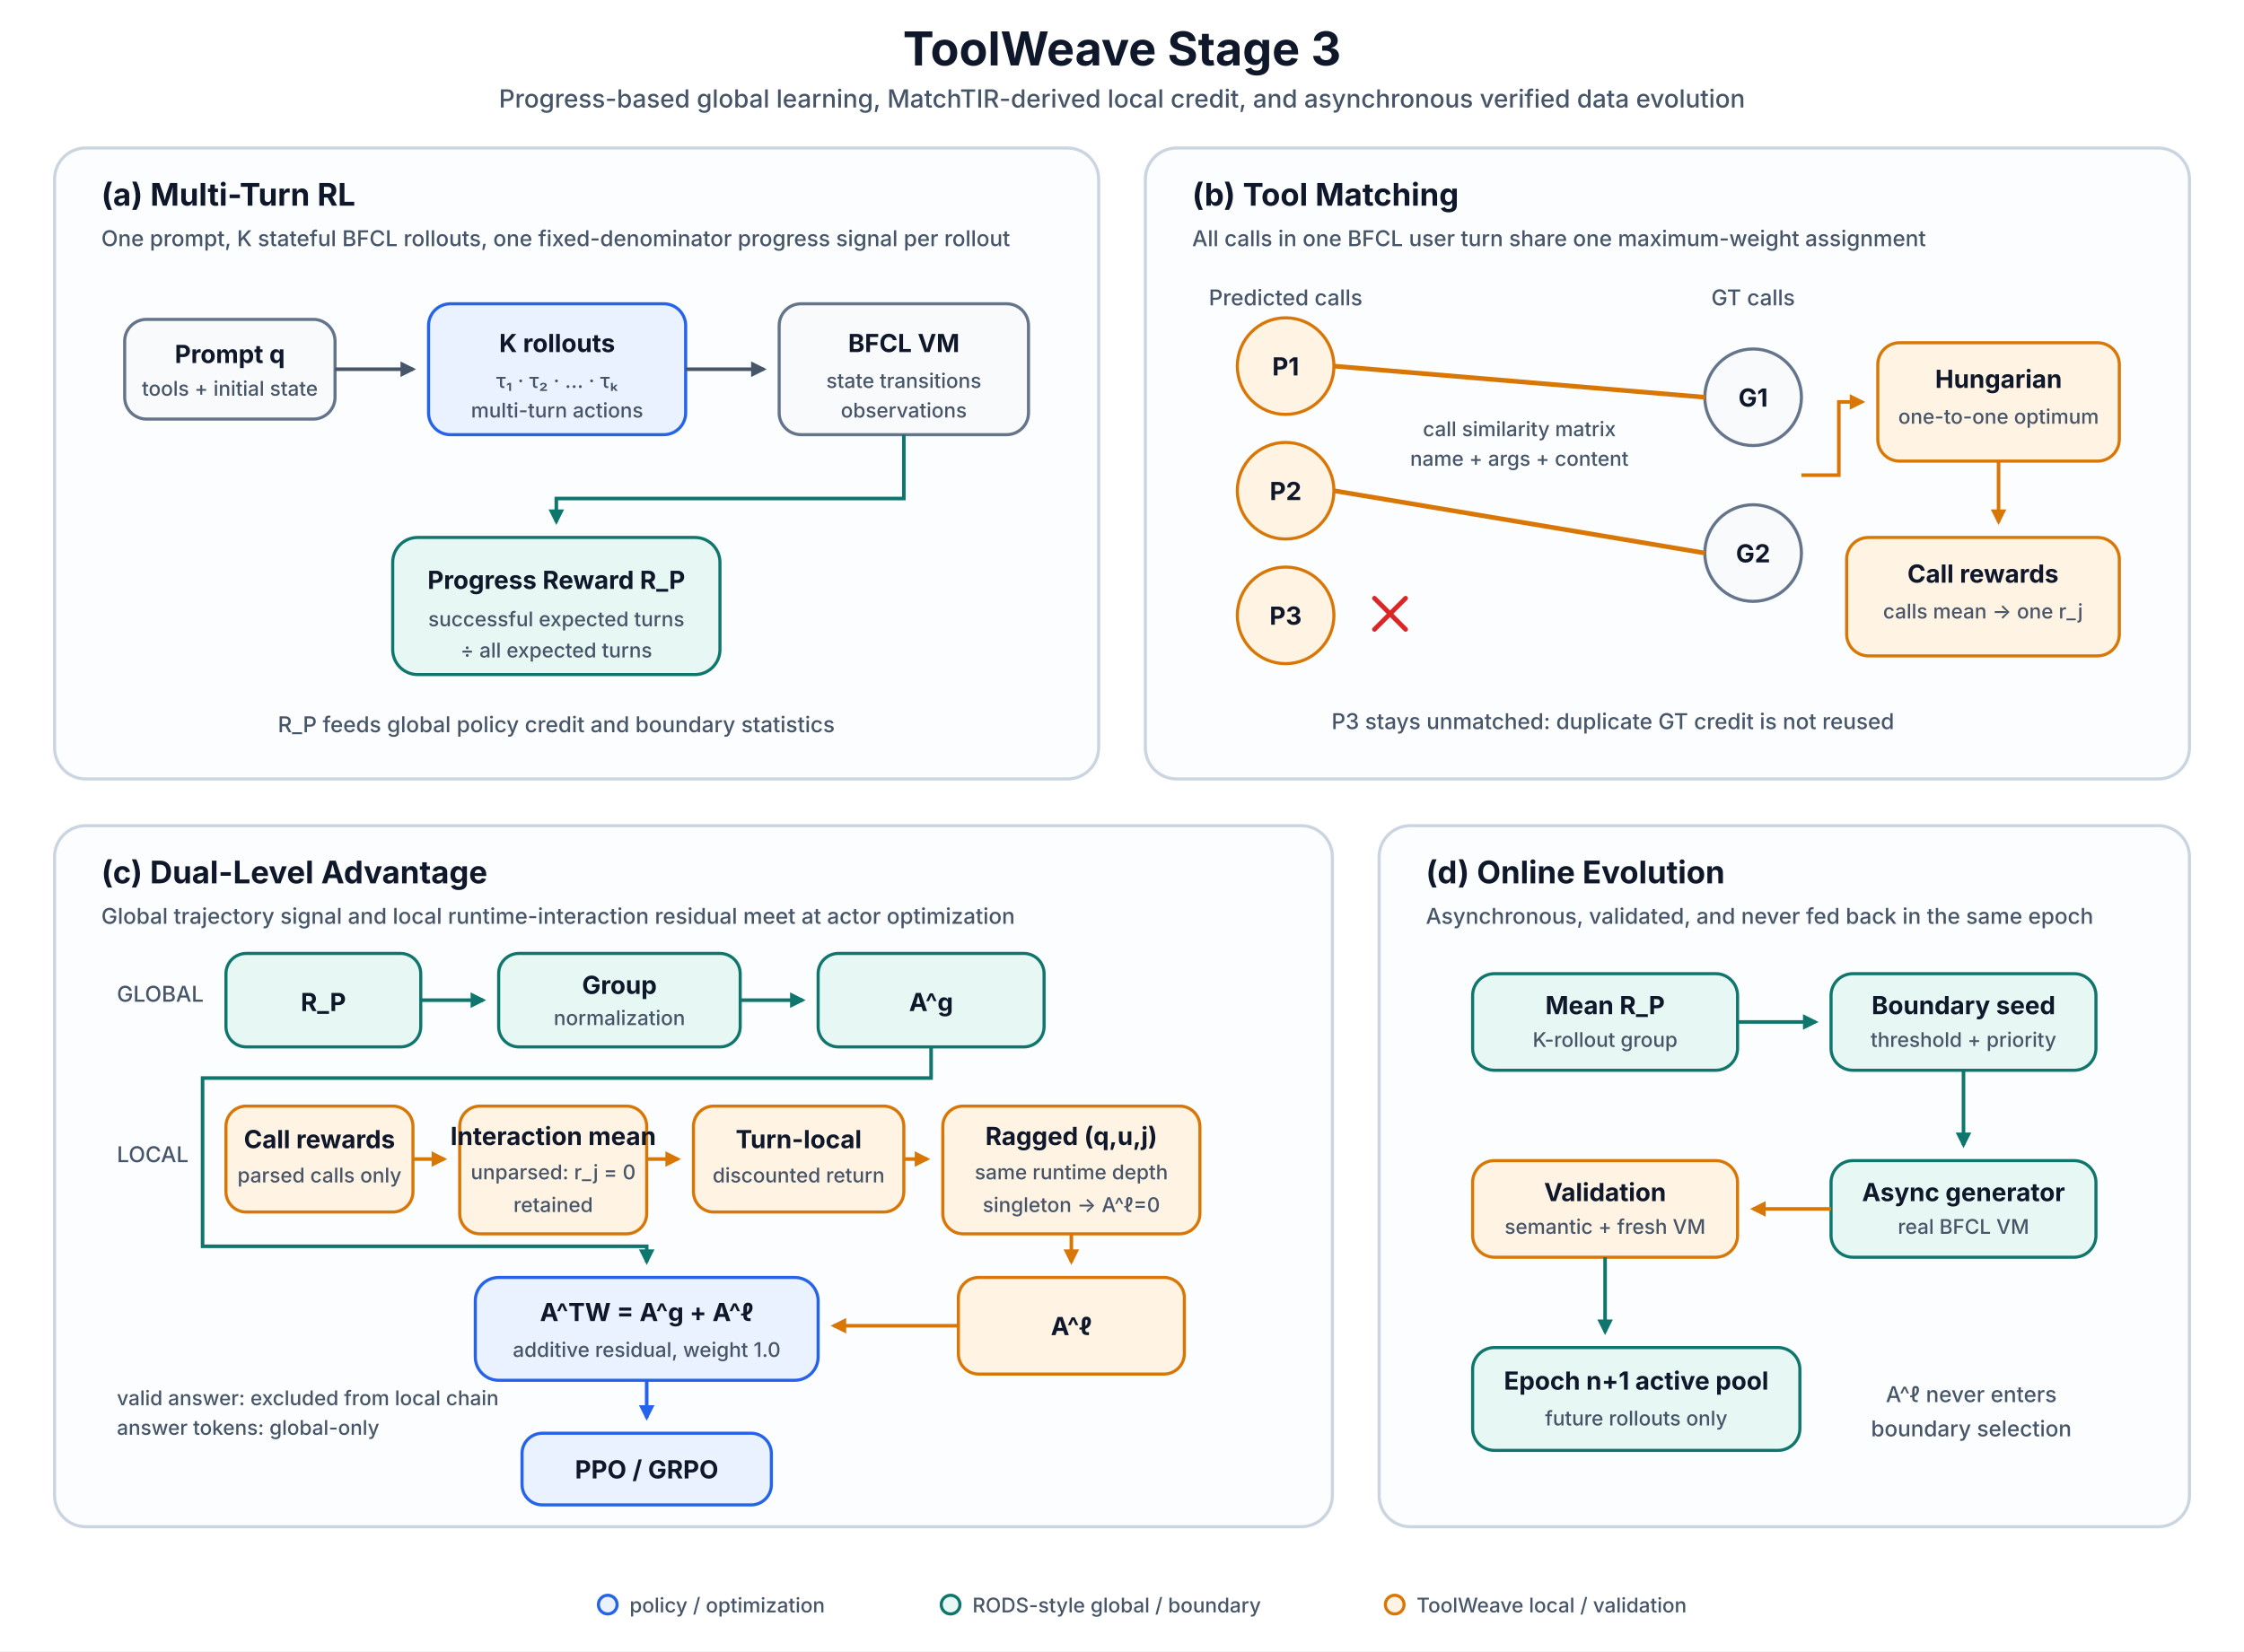
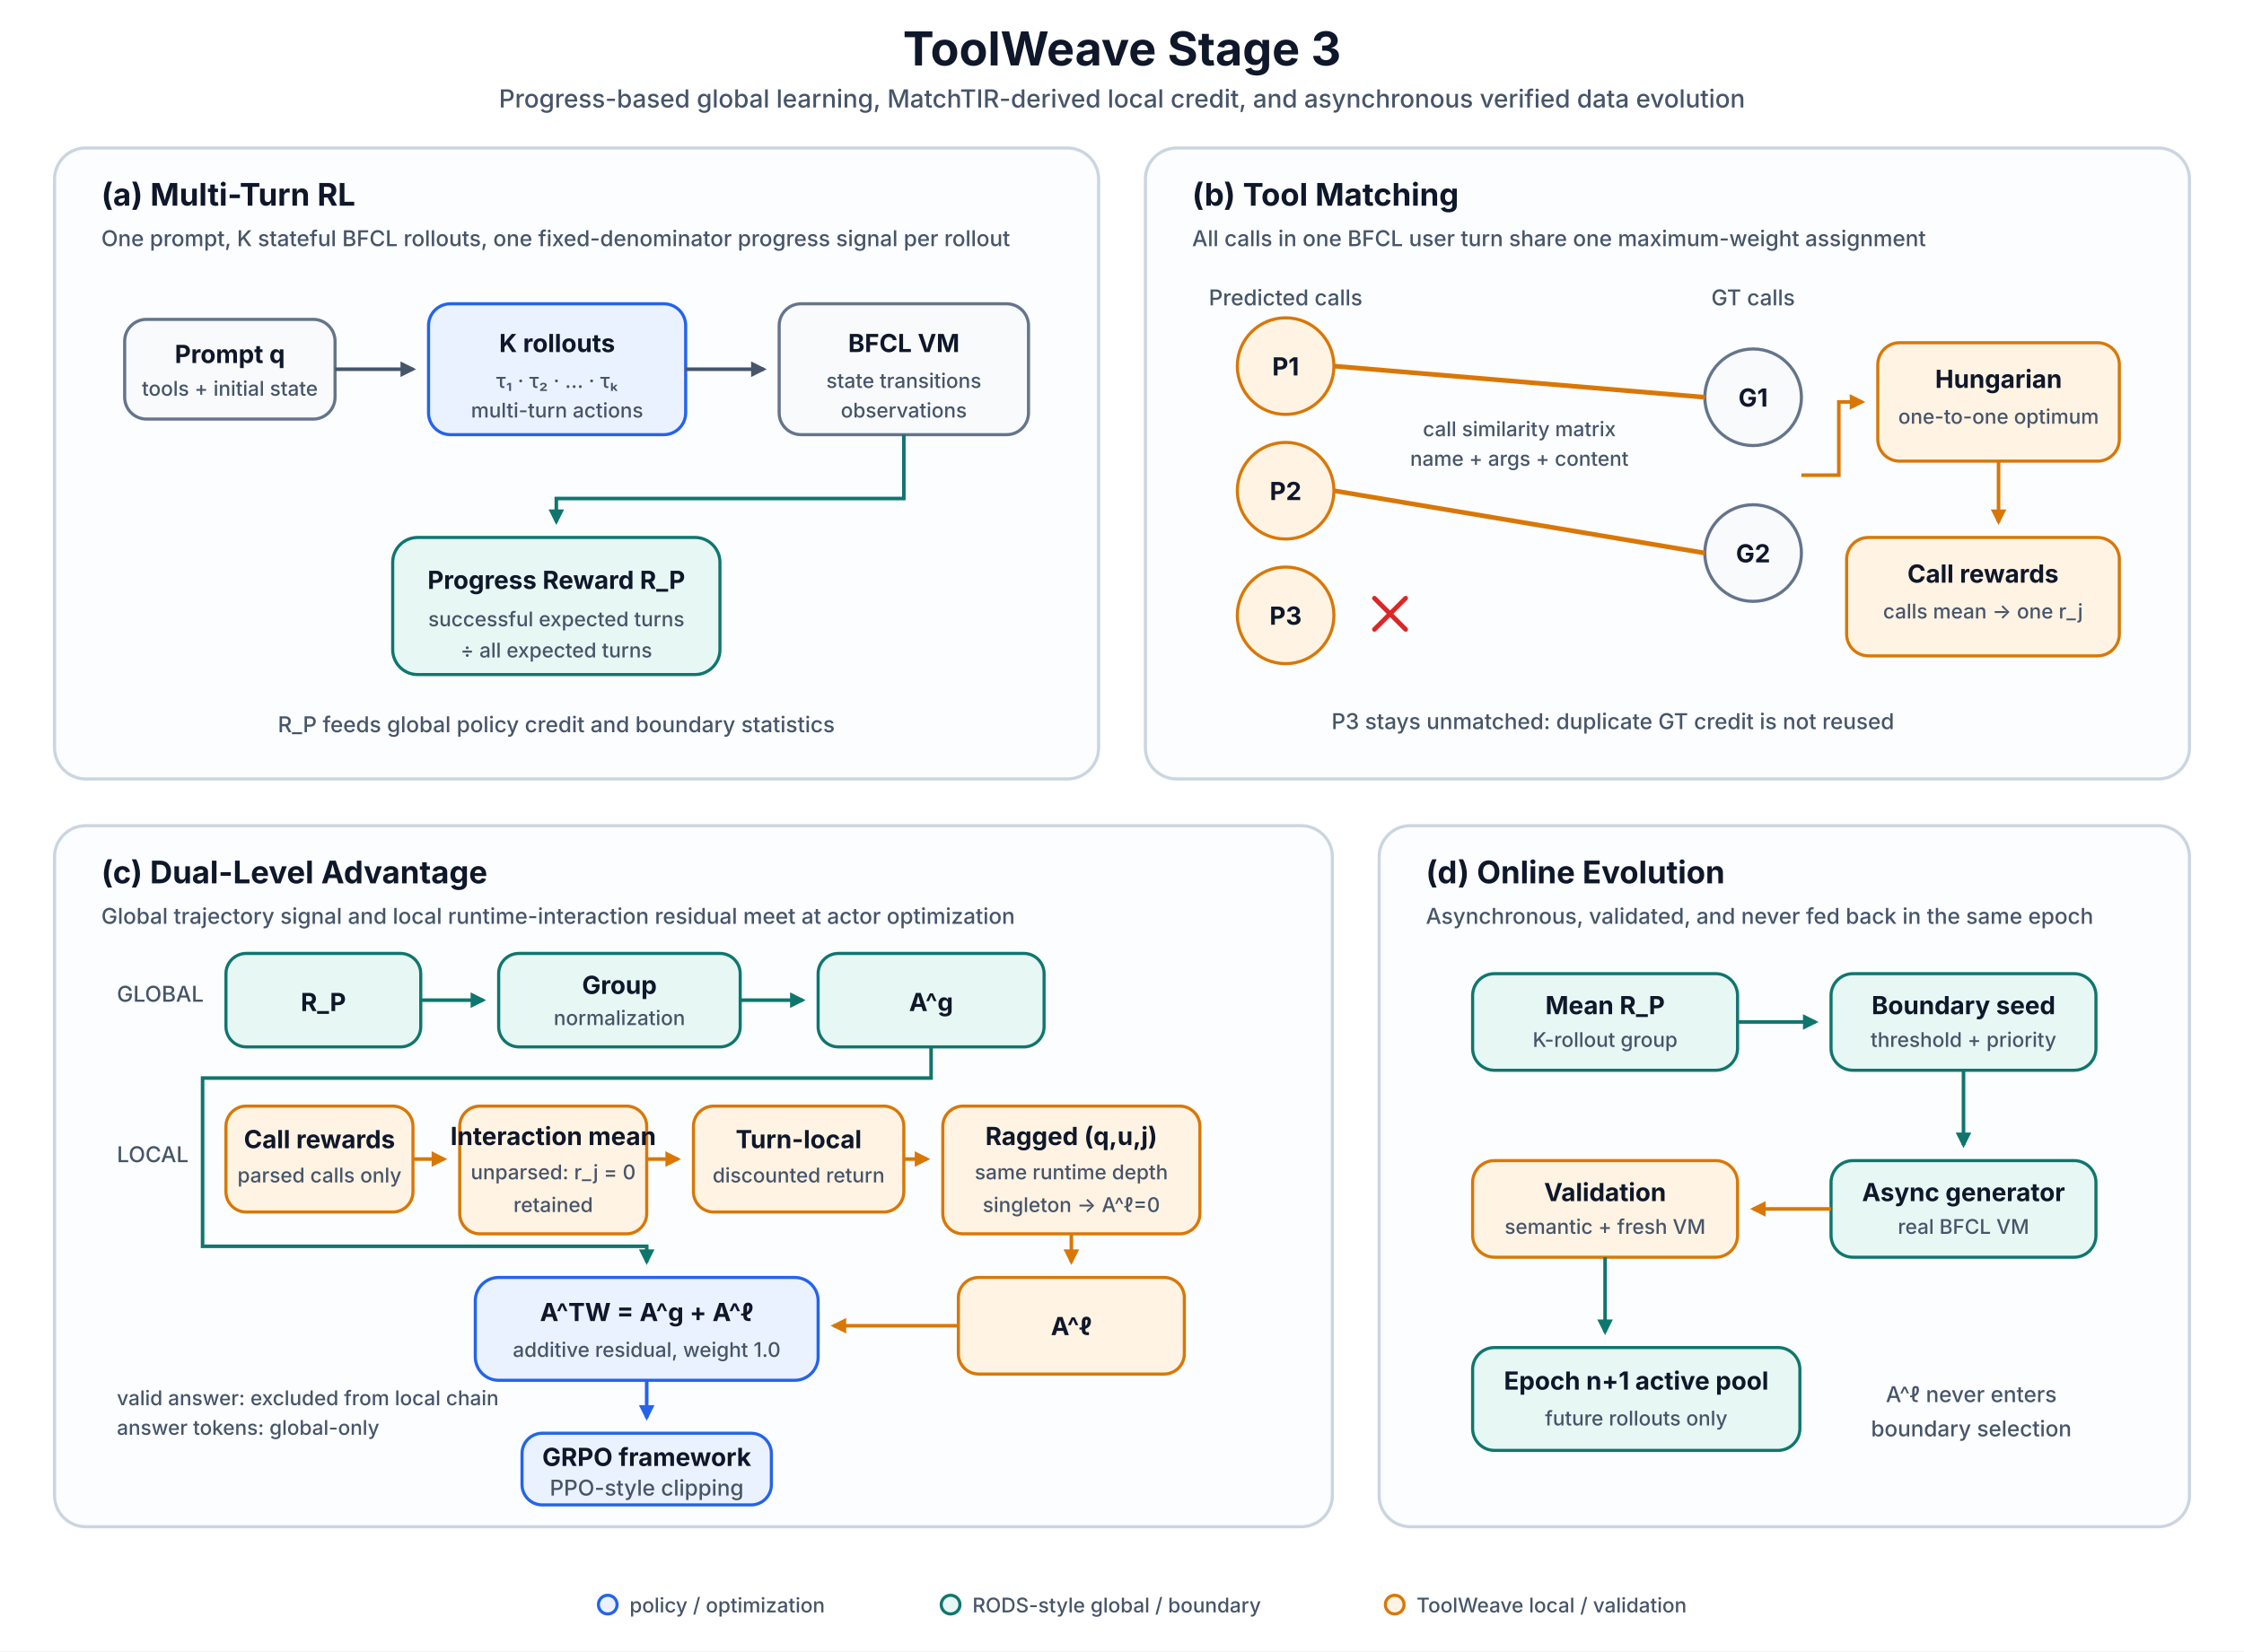
<svg xmlns="http://www.w3.org/2000/svg" width="1440" height="1060" viewBox="0 0 1440 1060" role="img" aria-labelledby="title desc">
  <defs>
    <style>
      .bg { fill: #ffffff; }
      .panel { fill: #fbfdff; stroke: #cbd5e1; stroke-width: 2; }
      .policy { fill: #eaf2ff; stroke: #2563eb; stroke-width: 2; }
      .rods { fill: #e6f7f4; stroke: #0f766e; stroke-width: 2; }
      .local { fill: #fff3e3; stroke: #d97706; stroke-width: 2; }
      .neutral { fill: #f8fafc; stroke: #64748b; stroke-width: 2; }
      .title { font-family: Inter, Arial, sans-serif; font-size: 30px; font-weight: 700; fill: #0f172a; }
      .subtitle { font-family: Inter, Arial, sans-serif; font-size: 16px; font-weight: 500; fill: #475569; }
      .panelTitle { font-family: Inter, Arial, sans-serif; font-size: 20px; font-weight: 700; fill: #0f172a; }
      .label { font-family: Inter, Arial, sans-serif; font-size: 16px; font-weight: 650; fill: #0f172a; }
      .small { font-family: Inter, Arial, sans-serif; font-size: 14px; font-weight: 500; fill: #475569; }
      .tiny { font-family: Inter, Arial, sans-serif; font-size: 13px; font-weight: 550; fill: #475569; }
      .arrow { fill: none; stroke: #475569; stroke-width: 2.3; marker-end: url(#arrow); }
      .blueArrow { fill: none; stroke: #2563eb; stroke-width: 2.3; marker-end: url(#arrowBlue); }
      .tealArrow { fill: none; stroke: #0f766e; stroke-width: 2.3; marker-end: url(#arrowTeal); }
      .orangeArrow { fill: none; stroke: #d97706; stroke-width: 2.3; marker-end: url(#arrowOrange); }
      .match { fill: none; stroke: #d97706; stroke-width: 3; }
      .unmatched { stroke: #dc2626; stroke-width: 3; stroke-linecap: round; }
    </style>
    <marker id="arrow" viewBox="0 0 10 10" markerWidth="10" markerHeight="10" refX="8" refY="5" orient="auto" markerUnits="userSpaceOnUse">
      <path d="M0,0 L10,5 L0,10 Z" fill="#475569" />
    </marker>
    <marker id="arrowBlue" viewBox="0 0 10 10" markerWidth="10" markerHeight="10" refX="8" refY="5" orient="auto" markerUnits="userSpaceOnUse">
      <path d="M0,0 L10,5 L0,10 Z" fill="#2563eb" />
    </marker>
    <marker id="arrowTeal" viewBox="0 0 10 10" markerWidth="10" markerHeight="10" refX="8" refY="5" orient="auto" markerUnits="userSpaceOnUse">
      <path d="M0,0 L10,5 L0,10 Z" fill="#0f766e" />
    </marker>
    <marker id="arrowOrange" viewBox="0 0 10 10" markerWidth="10" markerHeight="10" refX="8" refY="5" orient="auto" markerUnits="userSpaceOnUse">
      <path d="M0,0 L10,5 L0,10 Z" fill="#d97706" />
    </marker>
  </defs>
  <rect class="bg" x="0" y="0" width="1440" height="1060" />
  <text class="title" x="720" y="42" text-anchor="middle">ToolWeave Stage 3</text>
  <text class="subtitle" x="720" y="69" text-anchor="middle">Progress-based global learning, MatchTIR-derived local credit, and asynchronous verified data evolution</text>
  <rect class="panel" x="35" y="95" rx="20" ry="20" width="670" height="405" />
  <text class="panelTitle" x="65" y="132">(a) Multi-Turn RL</text>
  <text class="small" x="65" y="158">One prompt, K stateful BFCL rollouts, one fixed-denominator progress signal per rollout</text>
  <rect class="neutral" x="80" y="205" rx="14" ry="14" width="135" height="64" />
  <text class="label" x="147.5" y="233" text-anchor="middle">Prompt q</text>
  <text class="tiny" x="147.5" y="254" text-anchor="middle">tools + initial state</text>
  <rect class="policy" x="275" y="195" rx="14" ry="14" width="165" height="84" />
  <text class="label" x="357.5" y="226" text-anchor="middle">K rollouts</text>
  <text class="tiny" x="357.5" y="249" text-anchor="middle">τ₁ · τ₂ · … · τₖ</text>
  <text class="tiny" x="357.5" y="268" text-anchor="middle">multi-turn actions</text>
  <rect class="neutral" x="500" y="195" rx="14" ry="14" width="160" height="84" />
  <text class="label" x="580" y="226" text-anchor="middle">BFCL VM</text>
  <text class="tiny" x="580" y="249" text-anchor="middle">state transitions</text>
  <text class="tiny" x="580" y="268" text-anchor="middle">observations</text>
  <path class="arrow" d="M215 237 H265" />
  <path class="arrow" d="M440 237 H490" />
  <rect class="rods" x="252" y="345" rx="16" ry="16" width="210" height="88" />
  <text class="label" x="357" y="378" text-anchor="middle">Progress Reward R_P</text>
  <text class="tiny" x="357" y="402" text-anchor="middle">successful expected turns</text>
  <text class="tiny" x="357" y="422" text-anchor="middle">÷ all expected turns</text>
  <path class="tealArrow" d="M580 279 V320 H357 V335" />
  <text class="small" x="357" y="470" text-anchor="middle">R_P feeds global policy credit and boundary statistics</text>
  <rect class="panel" x="735" y="95" rx="20" ry="20" width="670" height="405" />
  <text class="panelTitle" x="765" y="132">(b) Tool Matching</text>
  <text class="small" x="765" y="158">All calls in one BFCL user turn share one maximum-weight assignment</text>
  <text class="small" x="825" y="196" text-anchor="middle">Predicted calls</text>
  <text class="small" x="1125" y="196" text-anchor="middle">GT calls</text>
  <circle class="local" cx="825" cy="235" r="31" />
  <circle class="local" cx="825" cy="315" r="31" />
  <circle class="local" cx="825" cy="395" r="31" />
  <text class="label" x="825" y="241" text-anchor="middle">P1</text>
  <text class="label" x="825" y="321" text-anchor="middle">P2</text>
  <text class="label" x="825" y="401" text-anchor="middle">P3</text>
  <circle class="neutral" cx="1125" cy="255" r="31" />
  <circle class="neutral" cx="1125" cy="355" r="31" />
  <text class="label" x="1125" y="261" text-anchor="middle">G1</text>
  <text class="label" x="1125" y="361" text-anchor="middle">G2</text>
  <path class="match" d="M856 235 L1094 255" />
  <path class="match" d="M856 315 L1094 355" />
  <line class="unmatched" x1="882" y1="384" x2="902" y2="404" />
  <line class="unmatched" x1="902" y1="384" x2="882" y2="404" />
  <text class="tiny" x="975" y="280" text-anchor="middle">call similarity matrix</text>
  <text class="tiny" x="975" y="299" text-anchor="middle">name + args + content</text>
  <rect class="local" x="1205" y="220" rx="14" ry="14" width="155" height="76" />
  <text class="label" x="1282.5" y="249" text-anchor="middle">Hungarian</text>
  <text class="tiny" x="1282.5" y="272" text-anchor="middle">one-to-one optimum</text>
  <path class="orangeArrow" d="M1156 305 H1180 V258 H1195" />
  <rect class="local" x="1185" y="345" rx="14" ry="14" width="175" height="76" />
  <text class="label" x="1272.5" y="374" text-anchor="middle">Call rewards</text>
  <text class="tiny" x="1272.5" y="397" text-anchor="middle">calls mean → one r_j</text>
  <path class="orangeArrow" d="M1282.5 296 V335" />
  <text class="small" x="1035" y="468" text-anchor="middle">P3 stays unmatched: duplicate GT credit is not reused</text>
  <rect class="panel" x="35" y="530" rx="20" ry="20" width="820" height="450" />
  <text class="panelTitle" x="65" y="567">(c) Dual-Level Advantage</text>
  <text class="small" x="65" y="593">Global trajectory signal and local runtime-interaction residual meet at actor optimization</text>
  <text class="small" x="75" y="643">GLOBAL</text>
  <rect class="rods" x="145" y="612" rx="13" ry="13" width="125" height="60" />
  <text class="label" x="207.5" y="649" text-anchor="middle">R_P</text>
  <rect class="rods" x="320" y="612" rx="13" ry="13" width="155" height="60" />
  <text class="label" x="397.5" y="638" text-anchor="middle">Group</text>
  <text class="tiny" x="397.5" y="658" text-anchor="middle">normalization</text>
  <rect class="rods" x="525" y="612" rx="13" ry="13" width="145" height="60" />
  <text class="label" x="597.5" y="649" text-anchor="middle">A^g</text>
  <path class="tealArrow" d="M270 642 H310" />
  <path class="tealArrow" d="M475 642 H515" />
  <text class="small" x="75" y="746">LOCAL</text>
  <rect class="local" x="145" y="710" rx="13" ry="13" width="120" height="68" />
  <text class="label" x="205" y="737" text-anchor="middle">Call rewards</text>
  <text class="tiny" x="205" y="759" text-anchor="middle">parsed calls only</text>
  <rect class="local" x="295" y="710" rx="13" ry="13" width="120" height="82" />
  <text class="label" x="355" y="735" text-anchor="middle">Interaction mean</text>
  <text class="tiny" x="355" y="757" text-anchor="middle">unparsed: r_j = 0</text>
  <text class="tiny" x="355" y="778" text-anchor="middle">retained</text>
  <rect class="local" x="445" y="710" rx="13" ry="13" width="135" height="68" />
  <text class="label" x="512.5" y="737" text-anchor="middle">Turn-local</text>
  <text class="tiny" x="512.5" y="759" text-anchor="middle">discounted return</text>
  <rect class="local" x="605" y="710" rx="13" ry="13" width="165" height="82" />
  <text class="label" x="687.5" y="735" text-anchor="middle">Ragged (q,u,j)</text>
  <text class="tiny" x="687.5" y="757" text-anchor="middle">same runtime depth</text>
  <text class="tiny" x="687.5" y="778" text-anchor="middle">singleton → A^ℓ=0</text>
  <path class="orangeArrow" d="M265 744 H285" />
  <path class="orangeArrow" d="M415 744 H435" />
  <path class="orangeArrow" d="M580 744 H595" />
  <rect class="local" x="615" y="820" rx="13" ry="13" width="145" height="62" />
  <text class="label" x="687.5" y="857" text-anchor="middle">A^ℓ</text>
  <path class="orangeArrow" d="M687.5 792 V810" />
  <rect class="policy" x="305" y="820" rx="15" ry="15" width="220" height="66" />
  <text class="label" x="415" y="848" text-anchor="middle">A^TW = A^g + A^ℓ</text>
  <text class="tiny" x="415" y="871" text-anchor="middle">additive residual, weight 1.0</text>
  <path class="tealArrow" d="M597.5 672 V692 H130 V800 H415 V810" />
  <path class="orangeArrow" d="M615 851 H535" />
  <rect class="policy" x="335" y="920" rx="13" ry="13" width="160" height="46" />
-   <text class="label" x="415" y="949" text-anchor="middle">PPO / GRPO</text>
+   <text class="label" x="415" y="941" text-anchor="middle">GRPO framework</text>
+   <text class="small" x="415" y="960" text-anchor="middle">PPO-style clipping</text>
  <path class="blueArrow" d="M415 886 V910" />
  <text class="tiny" x="75" y="902">valid answer: excluded from local chain</text>
  <text class="tiny" x="75" y="921">answer tokens: global-only</text>
  <rect class="panel" x="885" y="530" rx="20" ry="20" width="520" height="450" />
  <text class="panelTitle" x="915" y="567">(d) Online Evolution</text>
  <text class="small" x="915" y="593">Asynchronous, validated, and never fed back in the same epoch</text>
  <rect class="rods" x="945" y="625" rx="14" ry="14" width="170" height="62" />
  <text class="label" x="1030" y="651" text-anchor="middle">Mean R_P</text>
  <text class="tiny" x="1030" y="672" text-anchor="middle">K-rollout group</text>
  <rect class="rods" x="1175" y="625" rx="14" ry="14" width="170" height="62" />
  <text class="label" x="1260" y="651" text-anchor="middle">Boundary seed</text>
  <text class="tiny" x="1260" y="672" text-anchor="middle">threshold + priority</text>
  <path class="tealArrow" d="M1115 656 H1165" />
  <rect class="rods" x="1175" y="745" rx="14" ry="14" width="170" height="62" />
  <text class="label" x="1260" y="771" text-anchor="middle">Async generator</text>
  <text class="tiny" x="1260" y="792" text-anchor="middle">real BFCL VM</text>
  <path class="tealArrow" d="M1260 687 V735" />
  <rect class="local" x="945" y="745" rx="14" ry="14" width="170" height="62" />
  <text class="label" x="1030" y="771" text-anchor="middle">Validation</text>
  <text class="tiny" x="1030" y="792" text-anchor="middle">semantic + fresh VM</text>
  <path class="orangeArrow" d="M1175 776 H1125" />
  <rect class="rods" x="945" y="865" rx="14" ry="14" width="210" height="66" />
  <text class="label" x="1050" y="892" text-anchor="middle">Epoch n+1 active pool</text>
  <text class="tiny" x="1050" y="915" text-anchor="middle">future rollouts only</text>
  <path class="tealArrow" d="M1030 807 V855" />
  <text class="small" x="1265" y="900" text-anchor="middle">A^ℓ never enters</text>
  <text class="small" x="1265" y="922" text-anchor="middle">boundary selection</text>
  <circle cx="390" cy="1030" r="6" fill="#eaf2ff" stroke="#2563eb" stroke-width="2" />
  <text class="tiny" x="404" y="1035">policy / optimization</text>
  <circle cx="610" cy="1030" r="6" fill="#e6f7f4" stroke="#0f766e" stroke-width="2" />
  <text class="tiny" x="624" y="1035">RODS-style global / boundary</text>
  <circle cx="895" cy="1030" r="6" fill="#fff3e3" stroke="#d97706" stroke-width="2" />
  <text class="tiny" x="909" y="1035">ToolWeave local / validation</text>
</svg>
